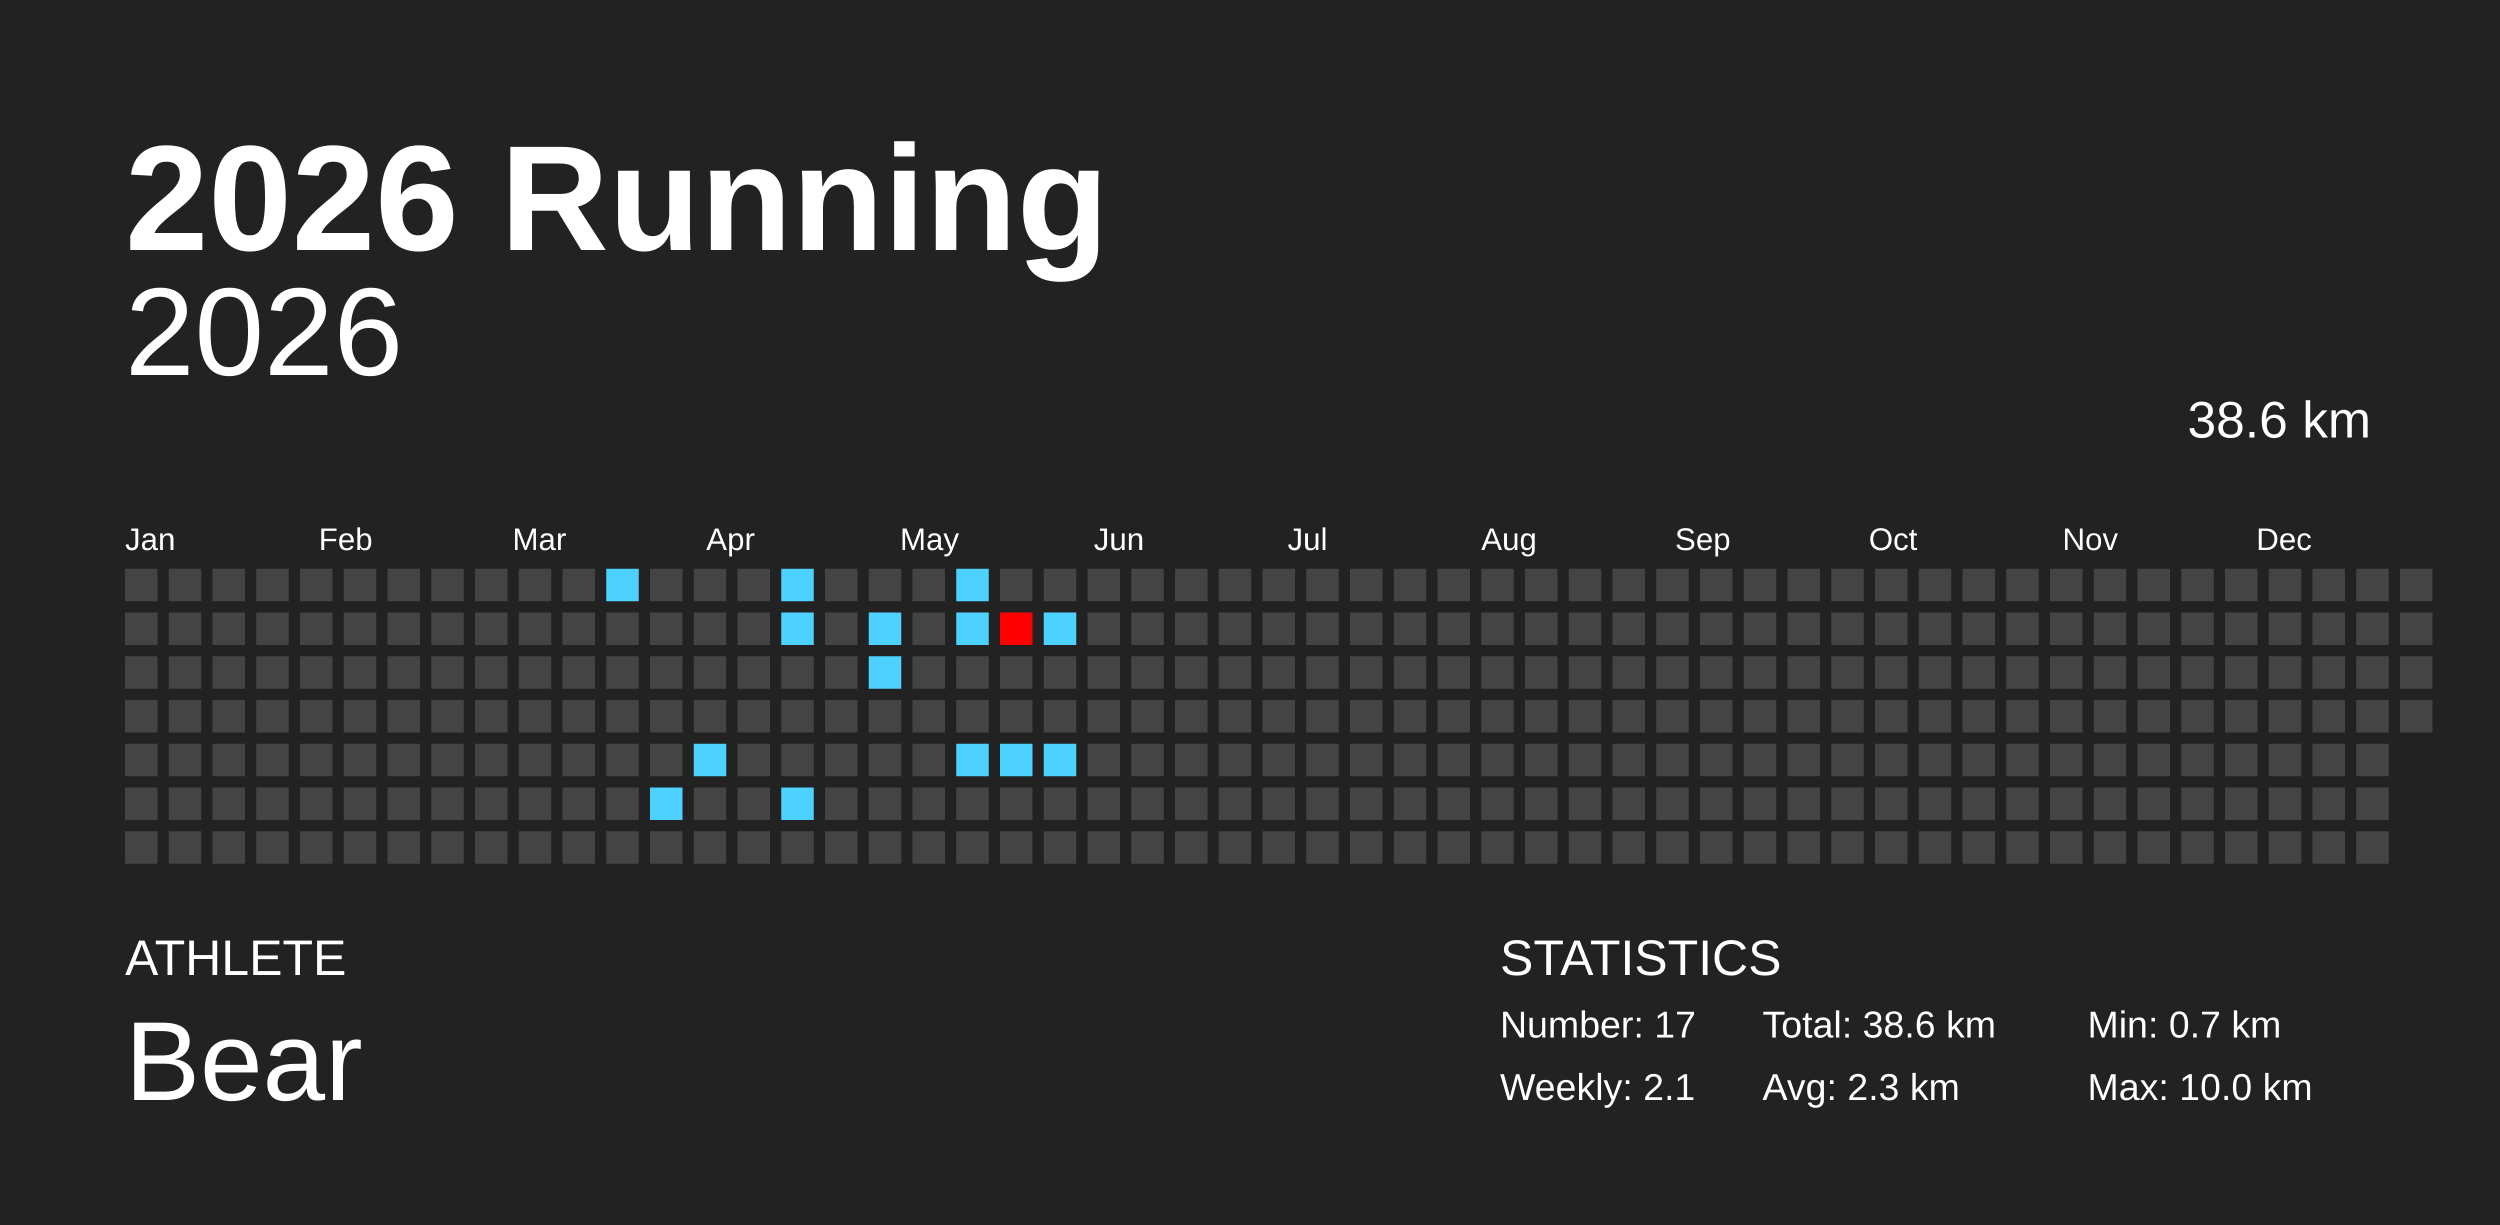
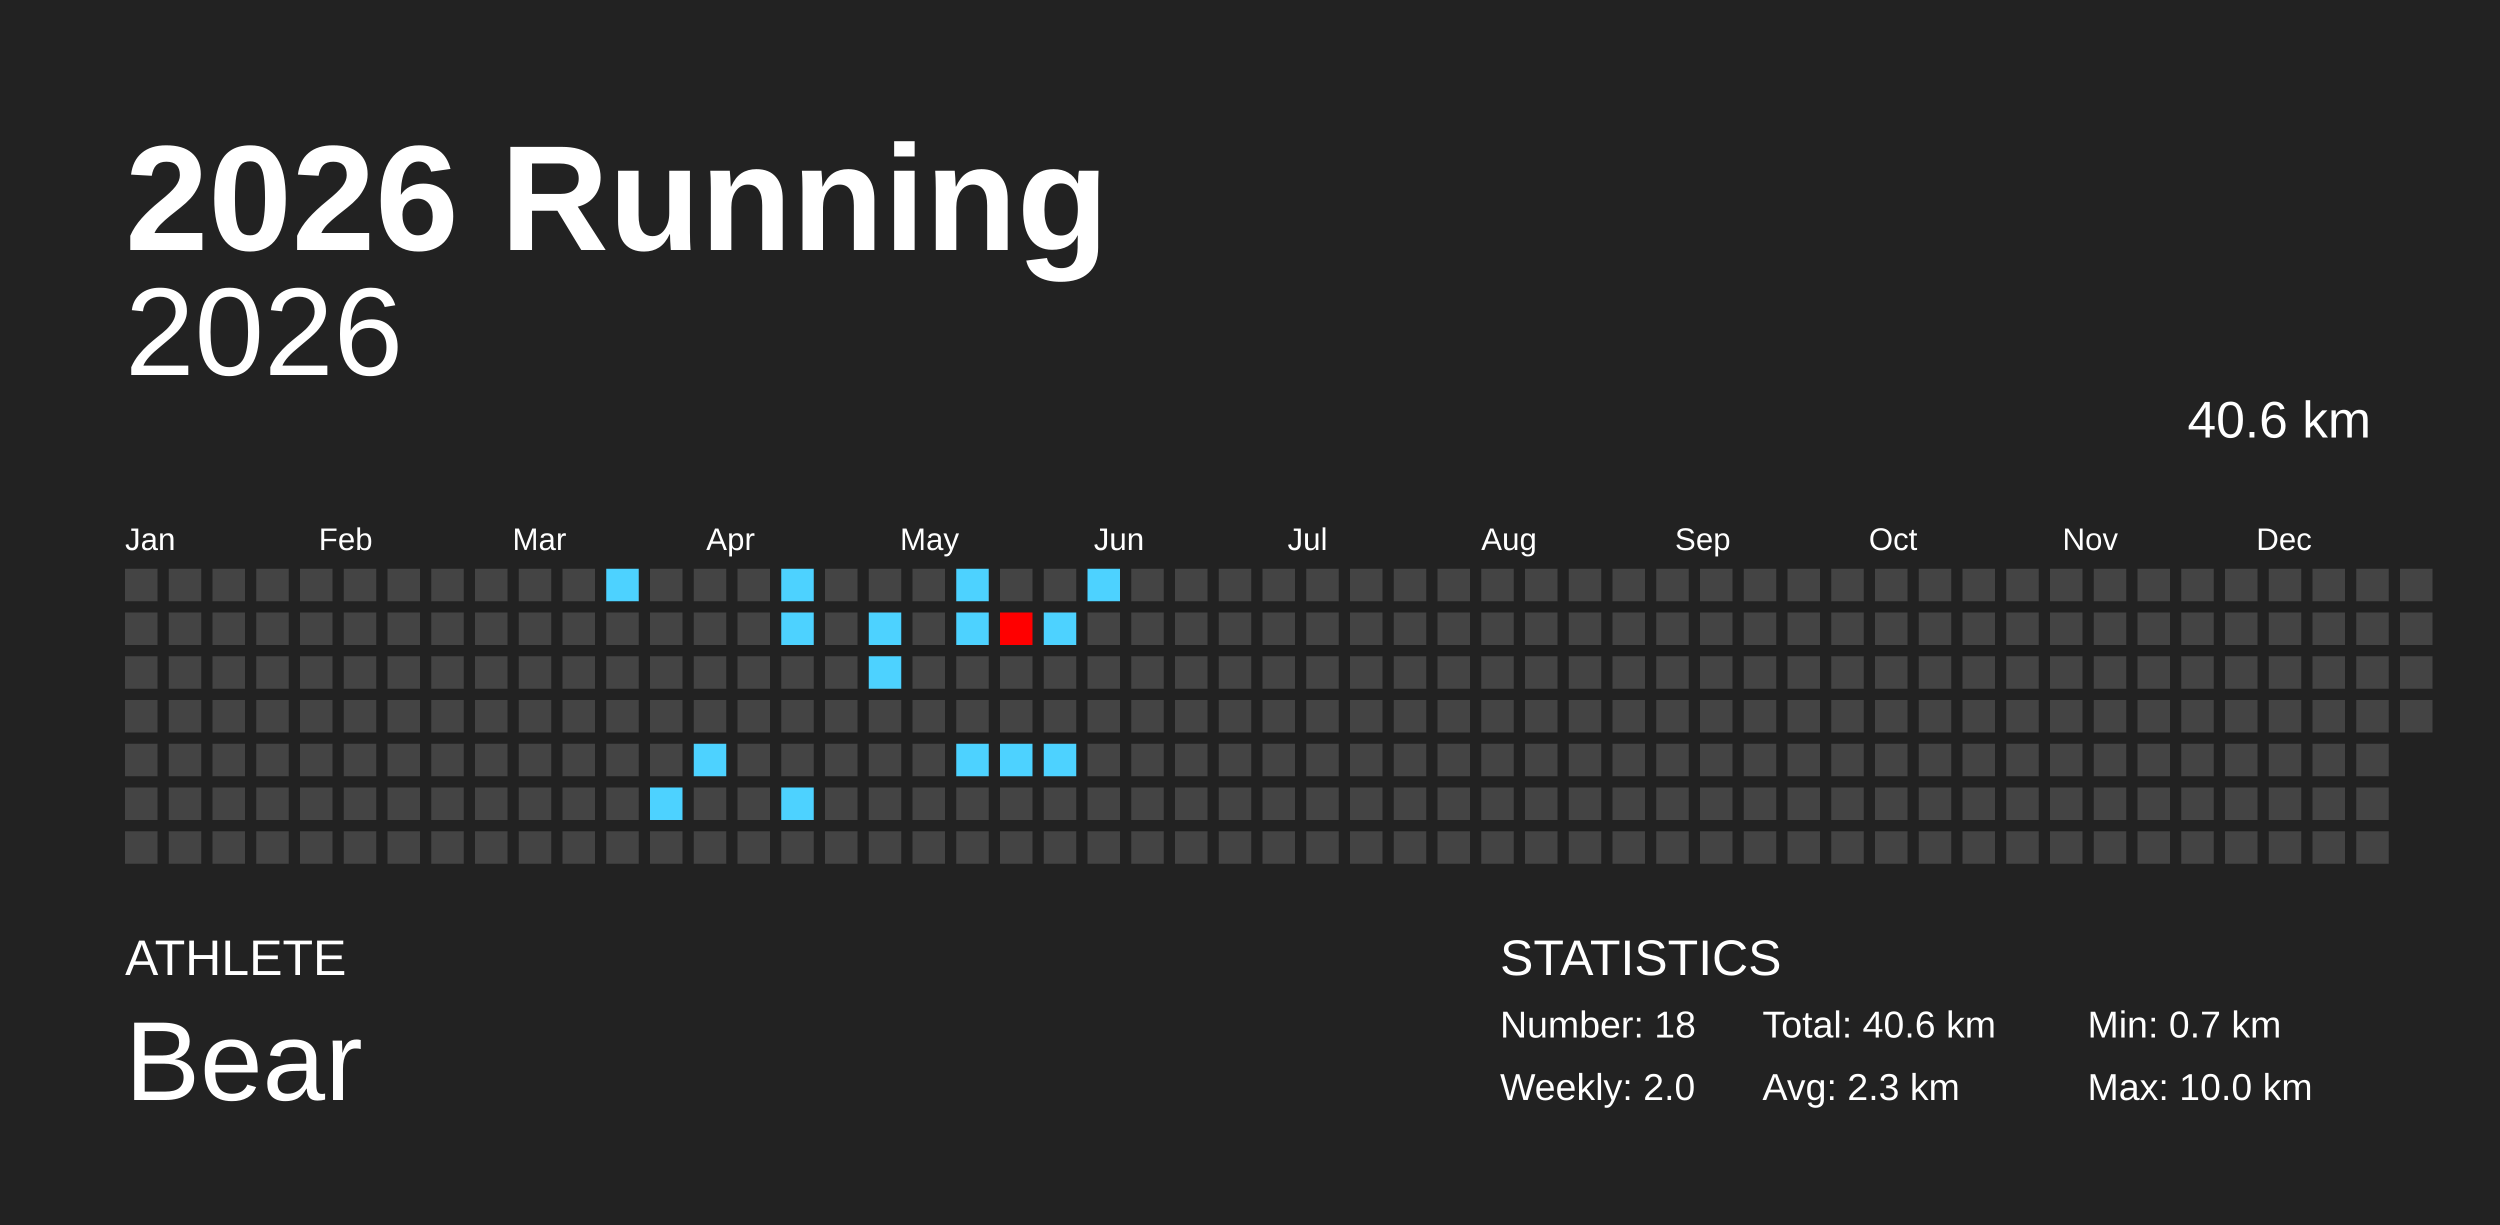
<svg xmlns="http://www.w3.org/2000/svg" baseProfile="full" height="98mm" version="1.1" viewBox="0,0,200,98" width="200mm">
  <defs />
  <rect fill="#222222" height="98" width="200" x="0" y="0" />
  <text fill="#FFFFFF" style="font-size:12px; font-family:Arial; font-weight:bold;" x="10" y="20">2026 Running</text>
  <text fill="#FFFFFF" style="font-size:4px; font-family:Arial" x="10" y="78">ATHLETE</text>
  <text fill="#FFFFFF" style="font-size:9px; font-family:Arial" x="10" y="88">Bear</text>
  <text fill="#FFFFFF" style="font-size:4px; font-family:Arial" x="120" y="78">STATISTICS</text>
-   <text fill="#FFFFFF" style="font-size:3px; font-family:Arial" x="120" y="83">Number: 17</text>
-   <text fill="#FFFFFF" style="font-size:3px; font-family:Arial" x="120" y="88">Weekly: 2.1</text>
-   <text fill="#FFFFFF" style="font-size:3px; font-family:Arial" x="141" y="83">Total: 38.6 km</text>
+   <text fill="#FFFFFF" style="font-size:3px; font-family:Arial" x="120" y="83">Number: 18</text>
+   <text fill="#FFFFFF" style="font-size:3px; font-family:Arial" x="120" y="88">Weekly: 2.0</text>
+   <text fill="#FFFFFF" style="font-size:3px; font-family:Arial" x="141" y="83">Total: 40.6 km</text>
  <text fill="#FFFFFF" style="font-size:3px; font-family:Arial" x="141" y="88">Avg: 2.3 km</text>
  <text fill="#FFFFFF" style="font-size:3px; font-family:Arial" x="167" y="83">Min: 0.7 km</text>
  <text fill="#FFFFFF" style="font-size:3px; font-family:Arial" x="167" y="88">Max: 10.0 km</text>
  <text alignment-baseline="hanging" fill="#FFFFFF" style="font-size:10.0px; font-family:Arial;" x="10" y="30">2026</text>
-   <text alignment-baseline="hanging" fill="#FFFFFF" style="font-size:4.125px; font-family:Arial;" x="175" y="35">38.6 km</text>
+   <text alignment-baseline="hanging" fill="#FFFFFF" style="font-size:4.125px; font-family:Arial;" x="175" y="35">40.6 km</text>
  <text fill="#FFFFFF" style="font-size:2.5px; font-family:Arial" x="10.0" y="44">Jan</text>
  <text fill="#FFFFFF" style="font-size:2.5px; font-family:Arial" x="25.5" y="44">Feb</text>
  <text fill="#FFFFFF" style="font-size:2.5px; font-family:Arial" x="41.0" y="44">Mar</text>
  <text fill="#FFFFFF" style="font-size:2.5px; font-family:Arial" x="56.5" y="44">Apr</text>
  <text fill="#FFFFFF" style="font-size:2.5px; font-family:Arial" x="72.0" y="44">May</text>
  <text fill="#FFFFFF" style="font-size:2.5px; font-family:Arial" x="87.5" y="44">Jun</text>
  <text fill="#FFFFFF" style="font-size:2.5px; font-family:Arial" x="103.0" y="44">Jul</text>
  <text fill="#FFFFFF" style="font-size:2.5px; font-family:Arial" x="118.5" y="44">Aug</text>
  <text fill="#FFFFFF" style="font-size:2.5px; font-family:Arial" x="134.0" y="44">Sep</text>
  <text fill="#FFFFFF" style="font-size:2.5px; font-family:Arial" x="149.5" y="44">Oct</text>
  <text fill="#FFFFFF" style="font-size:2.5px; font-family:Arial" x="165.0" y="44">Nov</text>
  <text fill="#FFFFFF" style="font-size:2.5px; font-family:Arial" x="180.5" y="44">Dec</text>
  <rect fill="#444444" height="2.6" width="2.6" x="10.0" y="45.5" />
  <rect fill="#444444" height="2.6" width="2.6" x="10.0" y="49.0" />
  <rect fill="#444444" height="2.6" width="2.6" x="10.0" y="52.5" />
  <rect fill="#444444" height="2.6" width="2.6" x="10.0" y="56.0" />
  <rect fill="#444444" height="2.6" width="2.6" x="10.0" y="59.5" />
  <rect fill="#444444" height="2.6" width="2.6" x="10.0" y="63.0" />
  <rect fill="#444444" height="2.6" width="2.6" x="10.0" y="66.5" />
  <rect fill="#444444" height="2.6" width="2.6" x="13.5" y="45.5" />
  <rect fill="#444444" height="2.6" width="2.6" x="13.5" y="49.0" />
  <rect fill="#444444" height="2.6" width="2.6" x="13.5" y="52.5" />
  <rect fill="#444444" height="2.6" width="2.6" x="13.5" y="56.0" />
  <rect fill="#444444" height="2.6" width="2.6" x="13.5" y="59.5" />
  <rect fill="#444444" height="2.6" width="2.6" x="13.5" y="63.0" />
  <rect fill="#444444" height="2.6" width="2.6" x="13.5" y="66.5" />
  <rect fill="#444444" height="2.6" width="2.6" x="17.0" y="45.5" />
  <rect fill="#444444" height="2.6" width="2.6" x="17.0" y="49.0" />
  <rect fill="#444444" height="2.6" width="2.6" x="17.0" y="52.5" />
  <rect fill="#444444" height="2.6" width="2.6" x="17.0" y="56.0" />
  <rect fill="#444444" height="2.6" width="2.6" x="17.0" y="59.5" />
  <rect fill="#444444" height="2.6" width="2.6" x="17.0" y="63.0" />
  <rect fill="#444444" height="2.6" width="2.6" x="17.0" y="66.5" />
  <rect fill="#444444" height="2.6" width="2.6" x="20.5" y="45.5" />
  <rect fill="#444444" height="2.6" width="2.6" x="20.5" y="49.0" />
  <rect fill="#444444" height="2.6" width="2.6" x="20.5" y="52.5" />
  <rect fill="#444444" height="2.6" width="2.6" x="20.5" y="56.0" />
  <rect fill="#444444" height="2.6" width="2.6" x="20.5" y="59.5" />
  <rect fill="#444444" height="2.6" width="2.6" x="20.5" y="63.0" />
  <rect fill="#444444" height="2.6" width="2.6" x="20.5" y="66.5" />
  <rect fill="#444444" height="2.6" width="2.6" x="24.0" y="45.5" />
  <rect fill="#444444" height="2.6" width="2.6" x="24.0" y="49.0" />
  <rect fill="#444444" height="2.6" width="2.6" x="24.0" y="52.5" />
  <rect fill="#444444" height="2.6" width="2.6" x="24.0" y="56.0" />
  <rect fill="#444444" height="2.6" width="2.6" x="24.0" y="59.5" />
  <rect fill="#444444" height="2.6" width="2.6" x="24.0" y="63.0" />
  <rect fill="#444444" height="2.6" width="2.6" x="24.0" y="66.5" />
  <rect fill="#444444" height="2.6" width="2.6" x="27.5" y="45.5" />
  <rect fill="#444444" height="2.6" width="2.6" x="27.5" y="49.0" />
  <rect fill="#444444" height="2.6" width="2.6" x="27.5" y="52.5" />
  <rect fill="#444444" height="2.6" width="2.6" x="27.5" y="56.0" />
  <rect fill="#444444" height="2.6" width="2.6" x="27.5" y="59.5" />
  <rect fill="#444444" height="2.6" width="2.6" x="27.5" y="63.0" />
  <rect fill="#444444" height="2.6" width="2.6" x="27.5" y="66.5" />
  <rect fill="#444444" height="2.6" width="2.6" x="31.0" y="45.5" />
  <rect fill="#444444" height="2.6" width="2.6" x="31.0" y="49.0" />
  <rect fill="#444444" height="2.6" width="2.6" x="31.0" y="52.5" />
  <rect fill="#444444" height="2.6" width="2.6" x="31.0" y="56.0" />
  <rect fill="#444444" height="2.6" width="2.6" x="31.0" y="59.5" />
  <rect fill="#444444" height="2.6" width="2.6" x="31.0" y="63.0" />
  <rect fill="#444444" height="2.6" width="2.6" x="31.0" y="66.5" />
  <rect fill="#444444" height="2.6" width="2.6" x="34.5" y="45.5" />
  <rect fill="#444444" height="2.6" width="2.6" x="34.5" y="49.0" />
  <rect fill="#444444" height="2.6" width="2.6" x="34.5" y="52.5" />
  <rect fill="#444444" height="2.6" width="2.6" x="34.5" y="56.0" />
  <rect fill="#444444" height="2.6" width="2.6" x="34.5" y="59.5" />
  <rect fill="#444444" height="2.6" width="2.6" x="34.5" y="63.0" />
  <rect fill="#444444" height="2.6" width="2.6" x="34.5" y="66.5" />
  <rect fill="#444444" height="2.6" width="2.6" x="38.0" y="45.5" />
  <rect fill="#444444" height="2.6" width="2.6" x="38.0" y="49.0" />
  <rect fill="#444444" height="2.6" width="2.6" x="38.0" y="52.5" />
  <rect fill="#444444" height="2.6" width="2.6" x="38.0" y="56.0" />
  <rect fill="#444444" height="2.6" width="2.6" x="38.0" y="59.5" />
  <rect fill="#444444" height="2.6" width="2.6" x="38.0" y="63.0" />
  <rect fill="#444444" height="2.6" width="2.6" x="38.0" y="66.5" />
  <rect fill="#444444" height="2.6" width="2.6" x="41.5" y="45.5" />
  <rect fill="#444444" height="2.6" width="2.6" x="41.5" y="49.0" />
  <rect fill="#444444" height="2.6" width="2.6" x="41.5" y="52.5" />
  <rect fill="#444444" height="2.6" width="2.6" x="41.5" y="56.0" />
  <rect fill="#444444" height="2.6" width="2.6" x="41.5" y="59.5" />
  <rect fill="#444444" height="2.6" width="2.6" x="41.5" y="63.0" />
  <rect fill="#444444" height="2.6" width="2.6" x="41.5" y="66.5" />
  <rect fill="#444444" height="2.6" width="2.6" x="45.0" y="45.5" />
  <rect fill="#444444" height="2.6" width="2.6" x="45.0" y="49.0" />
  <rect fill="#444444" height="2.6" width="2.6" x="45.0" y="52.5" />
  <rect fill="#444444" height="2.6" width="2.6" x="45.0" y="56.0" />
  <rect fill="#444444" height="2.6" width="2.6" x="45.0" y="59.5" />
  <rect fill="#444444" height="2.6" width="2.6" x="45.0" y="63.0" />
  <rect fill="#444444" height="2.6" width="2.6" x="45.0" y="66.5" />
  <rect fill="#4dd2ff" height="2.6" width="2.6" x="48.5" y="45.5" />
  <rect fill="#444444" height="2.6" width="2.6" x="48.5" y="49.0" />
  <rect fill="#444444" height="2.6" width="2.6" x="48.5" y="52.5" />
  <rect fill="#444444" height="2.6" width="2.6" x="48.5" y="56.0" />
  <rect fill="#444444" height="2.6" width="2.6" x="48.5" y="59.5" />
  <rect fill="#444444" height="2.6" width="2.6" x="48.5" y="63.0" />
  <rect fill="#444444" height="2.6" width="2.6" x="48.5" y="66.5" />
  <rect fill="#444444" height="2.6" width="2.6" x="52.0" y="45.5" />
  <rect fill="#444444" height="2.6" width="2.6" x="52.0" y="49.0" />
  <rect fill="#444444" height="2.6" width="2.6" x="52.0" y="52.5" />
  <rect fill="#444444" height="2.6" width="2.6" x="52.0" y="56.0" />
  <rect fill="#444444" height="2.6" width="2.6" x="52.0" y="59.5" />
  <rect fill="#4dd2ff" height="2.6" width="2.6" x="52.0" y="63.0" />
  <rect fill="#444444" height="2.6" width="2.6" x="52.0" y="66.5" />
  <rect fill="#444444" height="2.6" width="2.6" x="55.5" y="45.5" />
  <rect fill="#444444" height="2.6" width="2.6" x="55.5" y="49.0" />
  <rect fill="#444444" height="2.6" width="2.6" x="55.5" y="52.5" />
  <rect fill="#444444" height="2.6" width="2.6" x="55.5" y="56.0" />
  <rect fill="#4dd2ff" height="2.6" width="2.6" x="55.5" y="59.5" />
  <rect fill="#444444" height="2.6" width="2.6" x="55.5" y="63.0" />
  <rect fill="#444444" height="2.6" width="2.6" x="55.5" y="66.5" />
  <rect fill="#444444" height="2.6" width="2.6" x="59.0" y="45.5" />
  <rect fill="#444444" height="2.6" width="2.6" x="59.0" y="49.0" />
  <rect fill="#444444" height="2.6" width="2.6" x="59.0" y="52.5" />
  <rect fill="#444444" height="2.6" width="2.6" x="59.0" y="56.0" />
  <rect fill="#444444" height="2.6" width="2.6" x="59.0" y="59.5" />
  <rect fill="#444444" height="2.6" width="2.6" x="59.0" y="63.0" />
  <rect fill="#444444" height="2.6" width="2.6" x="59.0" y="66.5" />
  <rect fill="#4dd2ff" height="2.6" width="2.6" x="62.5" y="45.5" />
  <rect fill="#4dd2ff" height="2.6" width="2.6" x="62.5" y="49.0" />
  <rect fill="#444444" height="2.6" width="2.6" x="62.5" y="52.5" />
  <rect fill="#444444" height="2.6" width="2.6" x="62.5" y="56.0" />
  <rect fill="#444444" height="2.6" width="2.6" x="62.5" y="59.5" />
  <rect fill="#4dd2ff" height="2.6" width="2.6" x="62.5" y="63.0" />
  <rect fill="#444444" height="2.6" width="2.6" x="62.5" y="66.5" />
  <rect fill="#444444" height="2.6" width="2.6" x="66.0" y="45.5" />
  <rect fill="#444444" height="2.6" width="2.6" x="66.0" y="49.0" />
  <rect fill="#444444" height="2.6" width="2.6" x="66.0" y="52.5" />
  <rect fill="#444444" height="2.6" width="2.6" x="66.0" y="56.0" />
  <rect fill="#444444" height="2.6" width="2.6" x="66.0" y="59.5" />
  <rect fill="#444444" height="2.6" width="2.6" x="66.0" y="63.0" />
  <rect fill="#444444" height="2.6" width="2.6" x="66.0" y="66.5" />
  <rect fill="#444444" height="2.6" width="2.6" x="69.5" y="45.5" />
  <rect fill="#4dd2ff" height="2.6" width="2.6" x="69.5" y="49.0" />
  <rect fill="#4dd2ff" height="2.6" width="2.6" x="69.5" y="52.5" />
  <rect fill="#444444" height="2.6" width="2.6" x="69.5" y="56.0" />
  <rect fill="#444444" height="2.6" width="2.6" x="69.5" y="59.5" />
  <rect fill="#444444" height="2.6" width="2.6" x="69.5" y="63.0" />
  <rect fill="#444444" height="2.6" width="2.6" x="69.5" y="66.5" />
  <rect fill="#444444" height="2.6" width="2.6" x="73.0" y="45.5" />
  <rect fill="#444444" height="2.6" width="2.6" x="73.0" y="49.0" />
  <rect fill="#444444" height="2.6" width="2.6" x="73.0" y="52.5" />
  <rect fill="#444444" height="2.6" width="2.6" x="73.0" y="56.0" />
  <rect fill="#444444" height="2.6" width="2.6" x="73.0" y="59.5" />
  <rect fill="#444444" height="2.6" width="2.6" x="73.0" y="63.0" />
  <rect fill="#444444" height="2.6" width="2.6" x="73.0" y="66.5" />
  <rect fill="#4dd2ff" height="2.6" width="2.6" x="76.5" y="45.5" />
  <rect fill="#4dd2ff" height="2.6" width="2.6" x="76.5" y="49.0" />
  <rect fill="#444444" height="2.6" width="2.6" x="76.5" y="52.5" />
  <rect fill="#444444" height="2.6" width="2.6" x="76.5" y="56.0" />
  <rect fill="#4dd2ff" height="2.6" width="2.6" x="76.5" y="59.5" />
  <rect fill="#444444" height="2.6" width="2.6" x="76.5" y="63.0" />
  <rect fill="#444444" height="2.6" width="2.6" x="76.5" y="66.5" />
  <rect fill="#444444" height="2.6" width="2.6" x="80.0" y="45.5" />
  <rect fill="#ff0000" height="2.6" width="2.6" x="80.0" y="49.0" />
  <rect fill="#444444" height="2.6" width="2.6" x="80.0" y="52.5" />
  <rect fill="#444444" height="2.6" width="2.6" x="80.0" y="56.0" />
  <rect fill="#4dd2ff" height="2.6" width="2.6" x="80.0" y="59.5" />
  <rect fill="#444444" height="2.6" width="2.6" x="80.0" y="63.0" />
  <rect fill="#444444" height="2.6" width="2.6" x="80.0" y="66.5" />
  <rect fill="#444444" height="2.6" width="2.6" x="83.5" y="45.5" />
  <rect fill="#4dd2ff" height="2.6" width="2.6" x="83.5" y="49.0" />
  <rect fill="#444444" height="2.6" width="2.6" x="83.5" y="52.5" />
  <rect fill="#444444" height="2.6" width="2.6" x="83.5" y="56.0" />
  <rect fill="#4dd2ff" height="2.6" width="2.6" x="83.5" y="59.5" />
  <rect fill="#444444" height="2.6" width="2.6" x="83.5" y="63.0" />
  <rect fill="#444444" height="2.6" width="2.6" x="83.5" y="66.5" />
-   <rect fill="#444444" height="2.6" width="2.6" x="87.0" y="45.5" />
+   <rect fill="#4dd2ff" height="2.6" width="2.6" x="87.0" y="45.5" />
  <rect fill="#444444" height="2.6" width="2.6" x="87.0" y="49.0" />
  <rect fill="#444444" height="2.6" width="2.6" x="87.0" y="52.5" />
  <rect fill="#444444" height="2.6" width="2.6" x="87.0" y="56.0" />
  <rect fill="#444444" height="2.6" width="2.6" x="87.0" y="59.5" />
  <rect fill="#444444" height="2.6" width="2.6" x="87.0" y="63.0" />
  <rect fill="#444444" height="2.6" width="2.6" x="87.0" y="66.5" />
  <rect fill="#444444" height="2.6" width="2.6" x="90.5" y="45.5" />
  <rect fill="#444444" height="2.6" width="2.6" x="90.5" y="49.0" />
  <rect fill="#444444" height="2.6" width="2.6" x="90.5" y="52.5" />
  <rect fill="#444444" height="2.6" width="2.6" x="90.5" y="56.0" />
  <rect fill="#444444" height="2.6" width="2.6" x="90.5" y="59.5" />
  <rect fill="#444444" height="2.6" width="2.6" x="90.5" y="63.0" />
  <rect fill="#444444" height="2.6" width="2.6" x="90.5" y="66.5" />
  <rect fill="#444444" height="2.6" width="2.6" x="94.0" y="45.5" />
  <rect fill="#444444" height="2.6" width="2.6" x="94.0" y="49.0" />
  <rect fill="#444444" height="2.6" width="2.6" x="94.0" y="52.5" />
  <rect fill="#444444" height="2.6" width="2.6" x="94.0" y="56.0" />
  <rect fill="#444444" height="2.6" width="2.6" x="94.0" y="59.5" />
  <rect fill="#444444" height="2.6" width="2.6" x="94.0" y="63.0" />
  <rect fill="#444444" height="2.6" width="2.6" x="94.0" y="66.5" />
  <rect fill="#444444" height="2.6" width="2.6" x="97.5" y="45.5" />
  <rect fill="#444444" height="2.6" width="2.6" x="97.5" y="49.0" />
  <rect fill="#444444" height="2.6" width="2.6" x="97.5" y="52.5" />
  <rect fill="#444444" height="2.6" width="2.6" x="97.5" y="56.0" />
  <rect fill="#444444" height="2.6" width="2.6" x="97.5" y="59.5" />
  <rect fill="#444444" height="2.6" width="2.6" x="97.5" y="63.0" />
  <rect fill="#444444" height="2.6" width="2.6" x="97.5" y="66.5" />
  <rect fill="#444444" height="2.6" width="2.6" x="101.0" y="45.5" />
  <rect fill="#444444" height="2.6" width="2.6" x="101.0" y="49.0" />
  <rect fill="#444444" height="2.6" width="2.6" x="101.0" y="52.5" />
  <rect fill="#444444" height="2.6" width="2.6" x="101.0" y="56.0" />
  <rect fill="#444444" height="2.6" width="2.6" x="101.0" y="59.5" />
  <rect fill="#444444" height="2.6" width="2.6" x="101.0" y="63.0" />
  <rect fill="#444444" height="2.6" width="2.6" x="101.0" y="66.5" />
  <rect fill="#444444" height="2.6" width="2.6" x="104.5" y="45.5" />
  <rect fill="#444444" height="2.6" width="2.6" x="104.5" y="49.0" />
  <rect fill="#444444" height="2.6" width="2.6" x="104.5" y="52.5" />
  <rect fill="#444444" height="2.6" width="2.6" x="104.5" y="56.0" />
  <rect fill="#444444" height="2.6" width="2.6" x="104.5" y="59.5" />
  <rect fill="#444444" height="2.6" width="2.6" x="104.5" y="63.0" />
  <rect fill="#444444" height="2.6" width="2.6" x="104.5" y="66.5" />
  <rect fill="#444444" height="2.6" width="2.6" x="108.0" y="45.5" />
  <rect fill="#444444" height="2.6" width="2.6" x="108.0" y="49.0" />
  <rect fill="#444444" height="2.6" width="2.6" x="108.0" y="52.5" />
  <rect fill="#444444" height="2.6" width="2.6" x="108.0" y="56.0" />
  <rect fill="#444444" height="2.6" width="2.6" x="108.0" y="59.5" />
  <rect fill="#444444" height="2.6" width="2.6" x="108.0" y="63.0" />
  <rect fill="#444444" height="2.6" width="2.6" x="108.0" y="66.5" />
  <rect fill="#444444" height="2.6" width="2.6" x="111.5" y="45.5" />
  <rect fill="#444444" height="2.6" width="2.6" x="111.5" y="49.0" />
  <rect fill="#444444" height="2.6" width="2.6" x="111.5" y="52.5" />
  <rect fill="#444444" height="2.6" width="2.6" x="111.5" y="56.0" />
  <rect fill="#444444" height="2.6" width="2.6" x="111.5" y="59.5" />
  <rect fill="#444444" height="2.6" width="2.6" x="111.5" y="63.0" />
  <rect fill="#444444" height="2.6" width="2.6" x="111.5" y="66.5" />
  <rect fill="#444444" height="2.6" width="2.6" x="115.0" y="45.5" />
  <rect fill="#444444" height="2.6" width="2.6" x="115.0" y="49.0" />
  <rect fill="#444444" height="2.6" width="2.6" x="115.0" y="52.5" />
  <rect fill="#444444" height="2.6" width="2.6" x="115.0" y="56.0" />
  <rect fill="#444444" height="2.6" width="2.6" x="115.0" y="59.5" />
  <rect fill="#444444" height="2.6" width="2.6" x="115.0" y="63.0" />
  <rect fill="#444444" height="2.6" width="2.6" x="115.0" y="66.5" />
  <rect fill="#444444" height="2.6" width="2.6" x="118.5" y="45.5" />
  <rect fill="#444444" height="2.6" width="2.6" x="118.5" y="49.0" />
  <rect fill="#444444" height="2.6" width="2.6" x="118.5" y="52.5" />
  <rect fill="#444444" height="2.6" width="2.6" x="118.5" y="56.0" />
  <rect fill="#444444" height="2.6" width="2.6" x="118.5" y="59.5" />
  <rect fill="#444444" height="2.6" width="2.6" x="118.5" y="63.0" />
  <rect fill="#444444" height="2.6" width="2.6" x="118.5" y="66.5" />
  <rect fill="#444444" height="2.6" width="2.6" x="122.0" y="45.5" />
  <rect fill="#444444" height="2.6" width="2.6" x="122.0" y="49.0" />
  <rect fill="#444444" height="2.6" width="2.6" x="122.0" y="52.5" />
  <rect fill="#444444" height="2.6" width="2.6" x="122.0" y="56.0" />
  <rect fill="#444444" height="2.6" width="2.6" x="122.0" y="59.5" />
  <rect fill="#444444" height="2.6" width="2.6" x="122.0" y="63.0" />
  <rect fill="#444444" height="2.6" width="2.6" x="122.0" y="66.5" />
  <rect fill="#444444" height="2.6" width="2.6" x="125.5" y="45.5" />
  <rect fill="#444444" height="2.6" width="2.6" x="125.5" y="49.0" />
  <rect fill="#444444" height="2.6" width="2.6" x="125.5" y="52.5" />
  <rect fill="#444444" height="2.6" width="2.6" x="125.5" y="56.0" />
  <rect fill="#444444" height="2.6" width="2.6" x="125.5" y="59.5" />
  <rect fill="#444444" height="2.6" width="2.6" x="125.5" y="63.0" />
  <rect fill="#444444" height="2.6" width="2.6" x="125.5" y="66.5" />
  <rect fill="#444444" height="2.6" width="2.6" x="129.0" y="45.5" />
  <rect fill="#444444" height="2.6" width="2.6" x="129.0" y="49.0" />
  <rect fill="#444444" height="2.6" width="2.6" x="129.0" y="52.5" />
  <rect fill="#444444" height="2.6" width="2.6" x="129.0" y="56.0" />
  <rect fill="#444444" height="2.6" width="2.6" x="129.0" y="59.5" />
  <rect fill="#444444" height="2.6" width="2.6" x="129.0" y="63.0" />
  <rect fill="#444444" height="2.6" width="2.6" x="129.0" y="66.5" />
  <rect fill="#444444" height="2.6" width="2.6" x="132.5" y="45.5" />
  <rect fill="#444444" height="2.6" width="2.6" x="132.5" y="49.0" />
  <rect fill="#444444" height="2.6" width="2.6" x="132.5" y="52.5" />
  <rect fill="#444444" height="2.6" width="2.6" x="132.5" y="56.0" />
  <rect fill="#444444" height="2.6" width="2.6" x="132.5" y="59.5" />
  <rect fill="#444444" height="2.6" width="2.6" x="132.5" y="63.0" />
  <rect fill="#444444" height="2.6" width="2.6" x="132.5" y="66.5" />
  <rect fill="#444444" height="2.6" width="2.6" x="136.0" y="45.5" />
  <rect fill="#444444" height="2.6" width="2.6" x="136.0" y="49.0" />
  <rect fill="#444444" height="2.6" width="2.6" x="136.0" y="52.5" />
  <rect fill="#444444" height="2.6" width="2.6" x="136.0" y="56.0" />
  <rect fill="#444444" height="2.6" width="2.6" x="136.0" y="59.5" />
  <rect fill="#444444" height="2.6" width="2.6" x="136.0" y="63.0" />
  <rect fill="#444444" height="2.6" width="2.6" x="136.0" y="66.5" />
  <rect fill="#444444" height="2.6" width="2.6" x="139.5" y="45.5" />
  <rect fill="#444444" height="2.6" width="2.6" x="139.5" y="49.0" />
  <rect fill="#444444" height="2.6" width="2.6" x="139.5" y="52.5" />
  <rect fill="#444444" height="2.6" width="2.6" x="139.5" y="56.0" />
  <rect fill="#444444" height="2.6" width="2.6" x="139.5" y="59.5" />
  <rect fill="#444444" height="2.6" width="2.6" x="139.5" y="63.0" />
  <rect fill="#444444" height="2.6" width="2.6" x="139.5" y="66.5" />
  <rect fill="#444444" height="2.6" width="2.6" x="143.0" y="45.5" />
  <rect fill="#444444" height="2.6" width="2.6" x="143.0" y="49.0" />
  <rect fill="#444444" height="2.6" width="2.6" x="143.0" y="52.5" />
  <rect fill="#444444" height="2.6" width="2.6" x="143.0" y="56.0" />
  <rect fill="#444444" height="2.6" width="2.6" x="143.0" y="59.5" />
  <rect fill="#444444" height="2.6" width="2.6" x="143.0" y="63.0" />
  <rect fill="#444444" height="2.6" width="2.6" x="143.0" y="66.5" />
  <rect fill="#444444" height="2.6" width="2.6" x="146.5" y="45.5" />
  <rect fill="#444444" height="2.6" width="2.6" x="146.5" y="49.0" />
  <rect fill="#444444" height="2.6" width="2.6" x="146.5" y="52.5" />
  <rect fill="#444444" height="2.6" width="2.6" x="146.5" y="56.0" />
  <rect fill="#444444" height="2.6" width="2.6" x="146.5" y="59.5" />
  <rect fill="#444444" height="2.6" width="2.6" x="146.5" y="63.0" />
  <rect fill="#444444" height="2.6" width="2.6" x="146.5" y="66.5" />
  <rect fill="#444444" height="2.6" width="2.6" x="150.0" y="45.5" />
  <rect fill="#444444" height="2.6" width="2.6" x="150.0" y="49.0" />
  <rect fill="#444444" height="2.6" width="2.6" x="150.0" y="52.5" />
  <rect fill="#444444" height="2.6" width="2.6" x="150.0" y="56.0" />
  <rect fill="#444444" height="2.6" width="2.6" x="150.0" y="59.5" />
  <rect fill="#444444" height="2.6" width="2.6" x="150.0" y="63.0" />
  <rect fill="#444444" height="2.6" width="2.6" x="150.0" y="66.5" />
  <rect fill="#444444" height="2.6" width="2.6" x="153.5" y="45.5" />
  <rect fill="#444444" height="2.6" width="2.6" x="153.5" y="49.0" />
  <rect fill="#444444" height="2.6" width="2.6" x="153.5" y="52.5" />
  <rect fill="#444444" height="2.6" width="2.6" x="153.5" y="56.0" />
  <rect fill="#444444" height="2.6" width="2.6" x="153.5" y="59.5" />
  <rect fill="#444444" height="2.6" width="2.6" x="153.5" y="63.0" />
  <rect fill="#444444" height="2.6" width="2.6" x="153.5" y="66.5" />
  <rect fill="#444444" height="2.6" width="2.6" x="157.0" y="45.5" />
  <rect fill="#444444" height="2.6" width="2.6" x="157.0" y="49.0" />
  <rect fill="#444444" height="2.6" width="2.6" x="157.0" y="52.5" />
  <rect fill="#444444" height="2.6" width="2.6" x="157.0" y="56.0" />
  <rect fill="#444444" height="2.6" width="2.6" x="157.0" y="59.5" />
  <rect fill="#444444" height="2.6" width="2.6" x="157.0" y="63.0" />
  <rect fill="#444444" height="2.6" width="2.6" x="157.0" y="66.5" />
  <rect fill="#444444" height="2.6" width="2.6" x="160.5" y="45.5" />
  <rect fill="#444444" height="2.6" width="2.6" x="160.5" y="49.0" />
  <rect fill="#444444" height="2.6" width="2.6" x="160.5" y="52.5" />
  <rect fill="#444444" height="2.6" width="2.6" x="160.5" y="56.0" />
  <rect fill="#444444" height="2.6" width="2.6" x="160.5" y="59.5" />
  <rect fill="#444444" height="2.6" width="2.6" x="160.5" y="63.0" />
  <rect fill="#444444" height="2.6" width="2.6" x="160.5" y="66.5" />
  <rect fill="#444444" height="2.6" width="2.6" x="164.0" y="45.5" />
  <rect fill="#444444" height="2.6" width="2.6" x="164.0" y="49.0" />
  <rect fill="#444444" height="2.6" width="2.6" x="164.0" y="52.5" />
  <rect fill="#444444" height="2.6" width="2.6" x="164.0" y="56.0" />
  <rect fill="#444444" height="2.6" width="2.6" x="164.0" y="59.5" />
  <rect fill="#444444" height="2.6" width="2.6" x="164.0" y="63.0" />
  <rect fill="#444444" height="2.6" width="2.6" x="164.0" y="66.5" />
  <rect fill="#444444" height="2.6" width="2.6" x="167.5" y="45.5" />
  <rect fill="#444444" height="2.6" width="2.6" x="167.5" y="49.0" />
  <rect fill="#444444" height="2.6" width="2.6" x="167.5" y="52.5" />
  <rect fill="#444444" height="2.6" width="2.6" x="167.5" y="56.0" />
  <rect fill="#444444" height="2.6" width="2.6" x="167.5" y="59.5" />
  <rect fill="#444444" height="2.6" width="2.6" x="167.5" y="63.0" />
  <rect fill="#444444" height="2.6" width="2.6" x="167.5" y="66.5" />
  <rect fill="#444444" height="2.6" width="2.6" x="171.0" y="45.5" />
  <rect fill="#444444" height="2.6" width="2.6" x="171.0" y="49.0" />
  <rect fill="#444444" height="2.6" width="2.6" x="171.0" y="52.5" />
  <rect fill="#444444" height="2.6" width="2.6" x="171.0" y="56.0" />
  <rect fill="#444444" height="2.6" width="2.6" x="171.0" y="59.5" />
  <rect fill="#444444" height="2.6" width="2.6" x="171.0" y="63.0" />
  <rect fill="#444444" height="2.6" width="2.6" x="171.0" y="66.5" />
  <rect fill="#444444" height="2.6" width="2.6" x="174.5" y="45.5" />
  <rect fill="#444444" height="2.6" width="2.6" x="174.5" y="49.0" />
  <rect fill="#444444" height="2.6" width="2.6" x="174.5" y="52.5" />
  <rect fill="#444444" height="2.6" width="2.6" x="174.5" y="56.0" />
  <rect fill="#444444" height="2.6" width="2.6" x="174.5" y="59.5" />
  <rect fill="#444444" height="2.6" width="2.6" x="174.5" y="63.0" />
  <rect fill="#444444" height="2.6" width="2.6" x="174.5" y="66.5" />
  <rect fill="#444444" height="2.6" width="2.6" x="178.0" y="45.5" />
  <rect fill="#444444" height="2.6" width="2.6" x="178.0" y="49.0" />
  <rect fill="#444444" height="2.6" width="2.6" x="178.0" y="52.5" />
  <rect fill="#444444" height="2.6" width="2.6" x="178.0" y="56.0" />
  <rect fill="#444444" height="2.6" width="2.6" x="178.0" y="59.5" />
  <rect fill="#444444" height="2.6" width="2.6" x="178.0" y="63.0" />
  <rect fill="#444444" height="2.6" width="2.6" x="178.0" y="66.5" />
  <rect fill="#444444" height="2.6" width="2.6" x="181.5" y="45.5" />
  <rect fill="#444444" height="2.6" width="2.6" x="181.5" y="49.0" />
  <rect fill="#444444" height="2.6" width="2.6" x="181.5" y="52.5" />
  <rect fill="#444444" height="2.6" width="2.6" x="181.5" y="56.0" />
  <rect fill="#444444" height="2.6" width="2.6" x="181.5" y="59.5" />
  <rect fill="#444444" height="2.6" width="2.6" x="181.5" y="63.0" />
  <rect fill="#444444" height="2.6" width="2.6" x="181.5" y="66.5" />
  <rect fill="#444444" height="2.6" width="2.6" x="185.0" y="45.5" />
  <rect fill="#444444" height="2.6" width="2.6" x="185.0" y="49.0" />
  <rect fill="#444444" height="2.6" width="2.6" x="185.0" y="52.5" />
  <rect fill="#444444" height="2.6" width="2.6" x="185.0" y="56.0" />
  <rect fill="#444444" height="2.6" width="2.6" x="185.0" y="59.5" />
  <rect fill="#444444" height="2.6" width="2.6" x="185.0" y="63.0" />
  <rect fill="#444444" height="2.6" width="2.6" x="185.0" y="66.5" />
  <rect fill="#444444" height="2.6" width="2.6" x="188.5" y="45.5" />
  <rect fill="#444444" height="2.6" width="2.6" x="188.5" y="49.0" />
  <rect fill="#444444" height="2.6" width="2.6" x="188.5" y="52.5" />
  <rect fill="#444444" height="2.6" width="2.6" x="188.5" y="56.0" />
  <rect fill="#444444" height="2.6" width="2.6" x="188.5" y="59.5" />
  <rect fill="#444444" height="2.6" width="2.6" x="188.5" y="63.0" />
  <rect fill="#444444" height="2.6" width="2.6" x="188.5" y="66.5" />
  <rect fill="#444444" height="2.6" width="2.6" x="192.0" y="45.5" />
  <rect fill="#444444" height="2.6" width="2.6" x="192.0" y="49.0" />
  <rect fill="#444444" height="2.6" width="2.6" x="192.0" y="52.5" />
  <rect fill="#444444" height="2.6" width="2.6" x="192.0" y="56.0" />
</svg>
